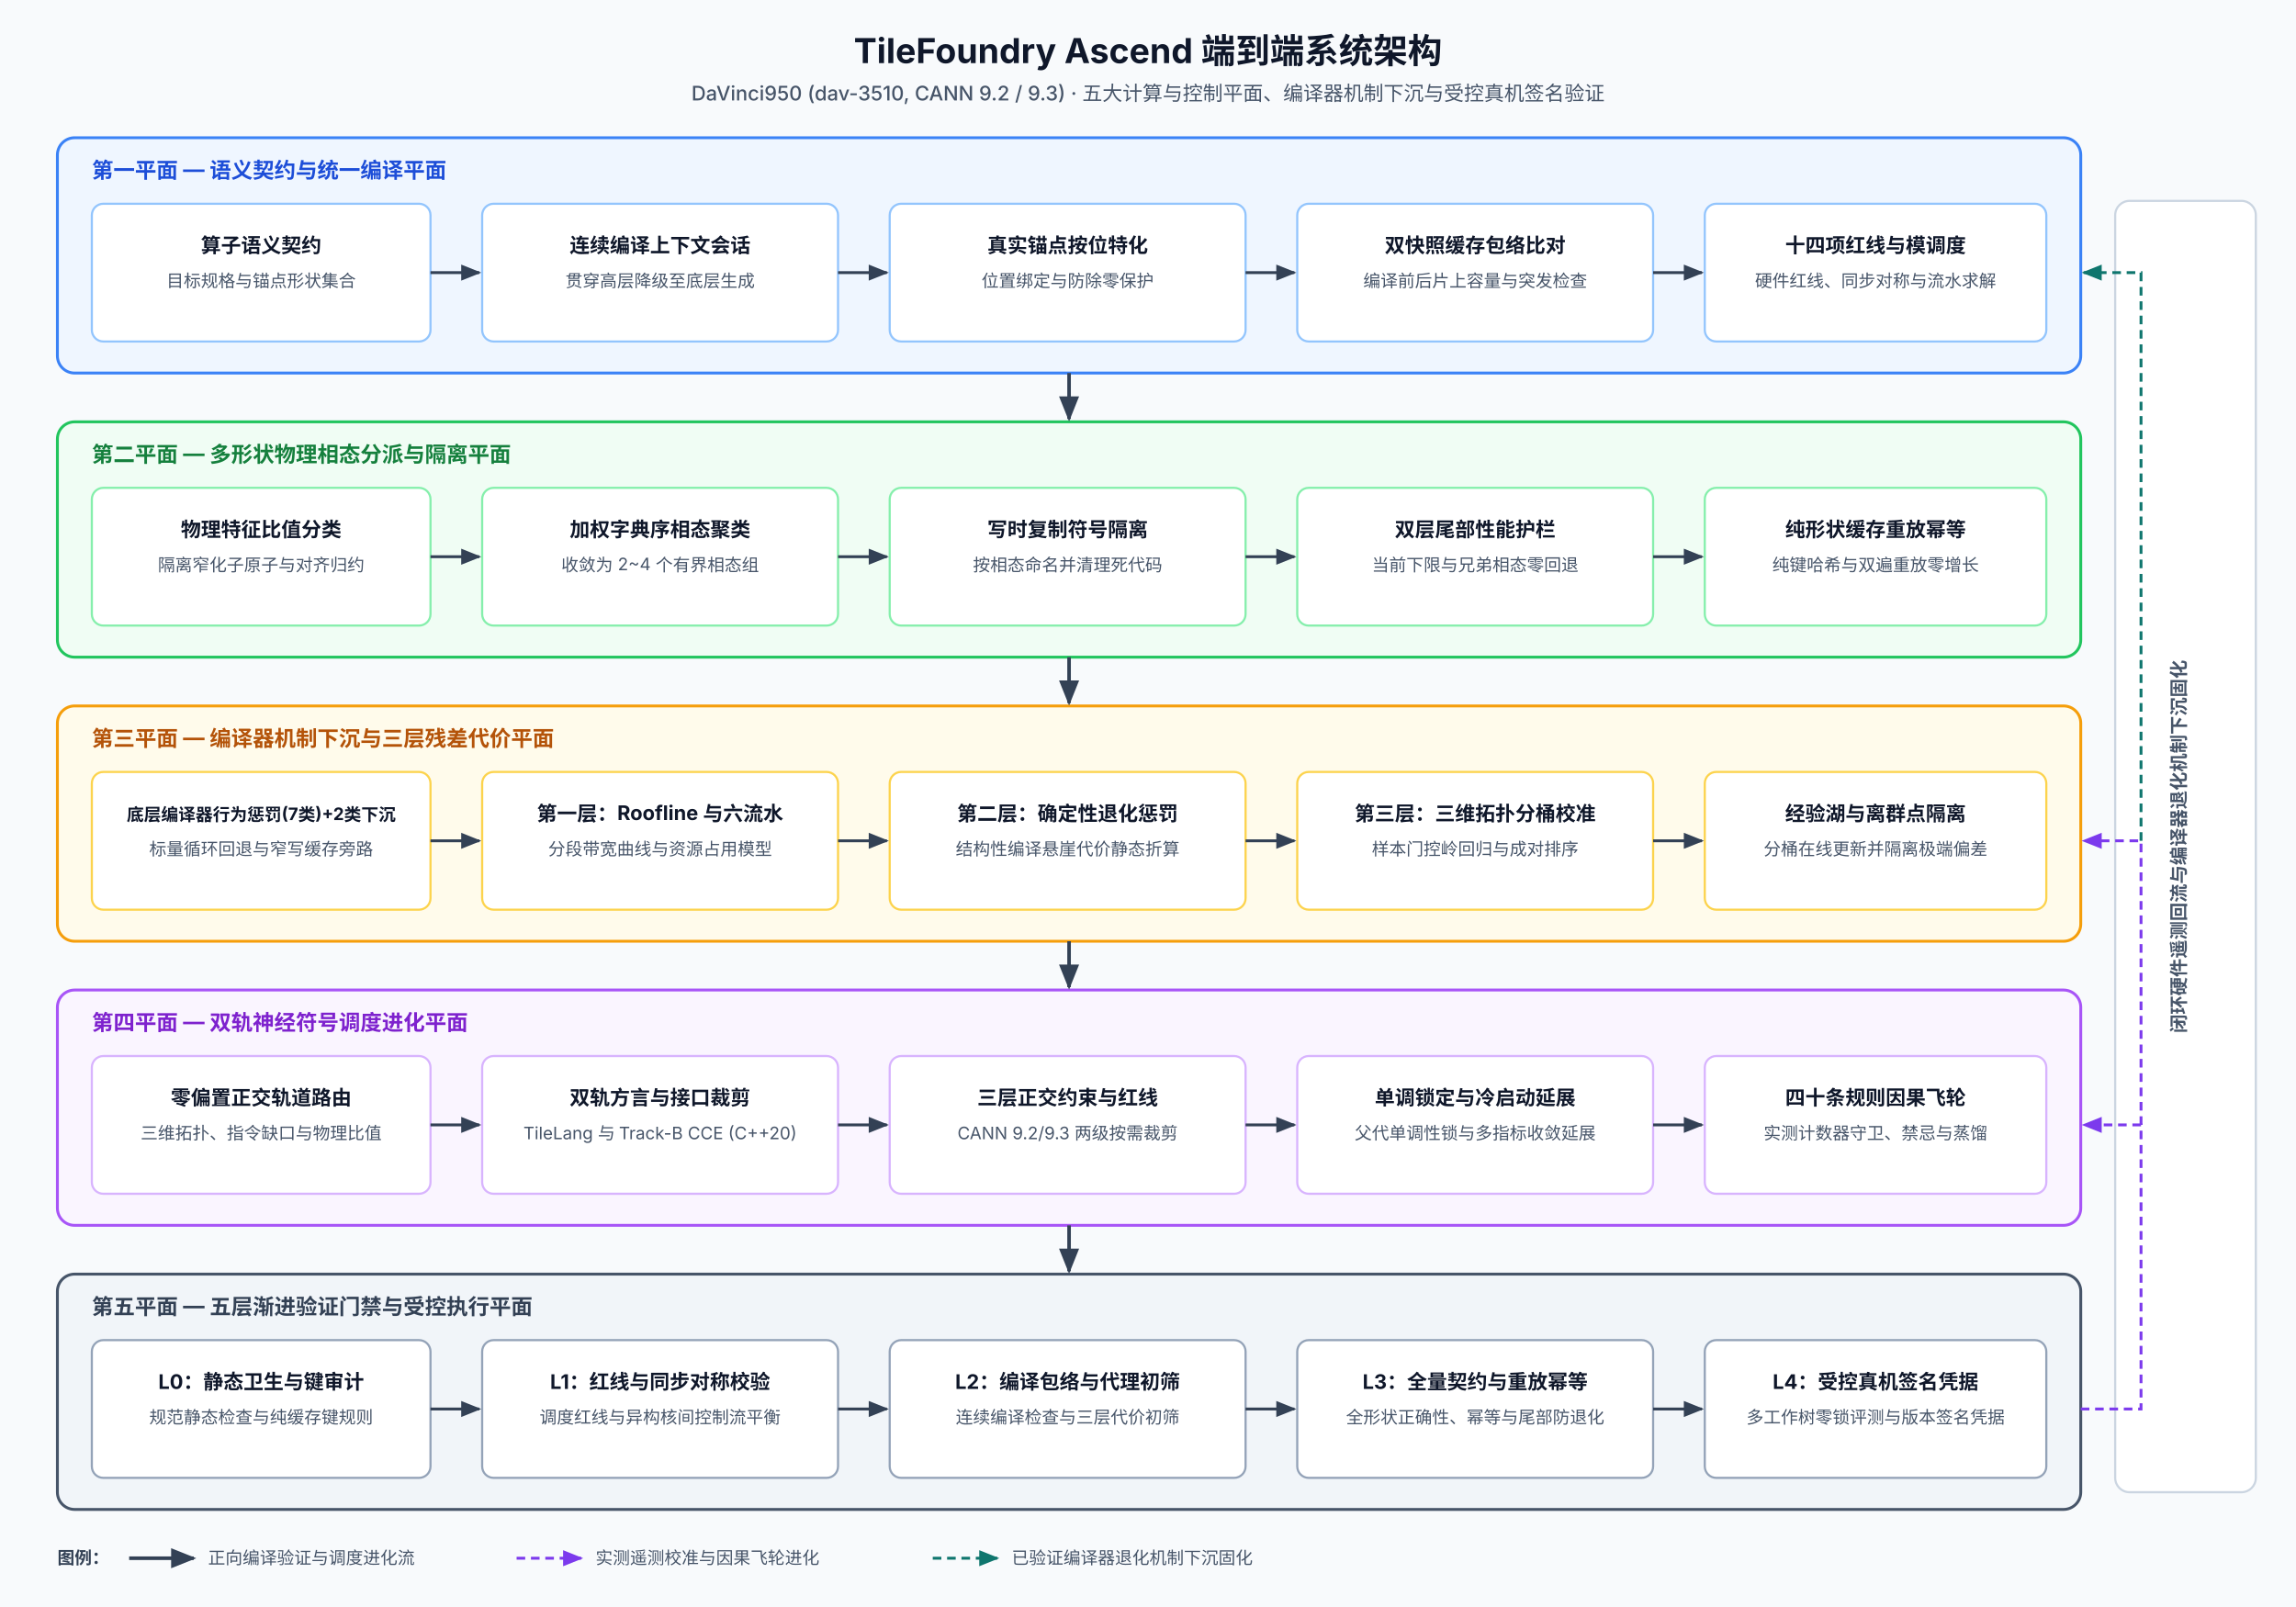
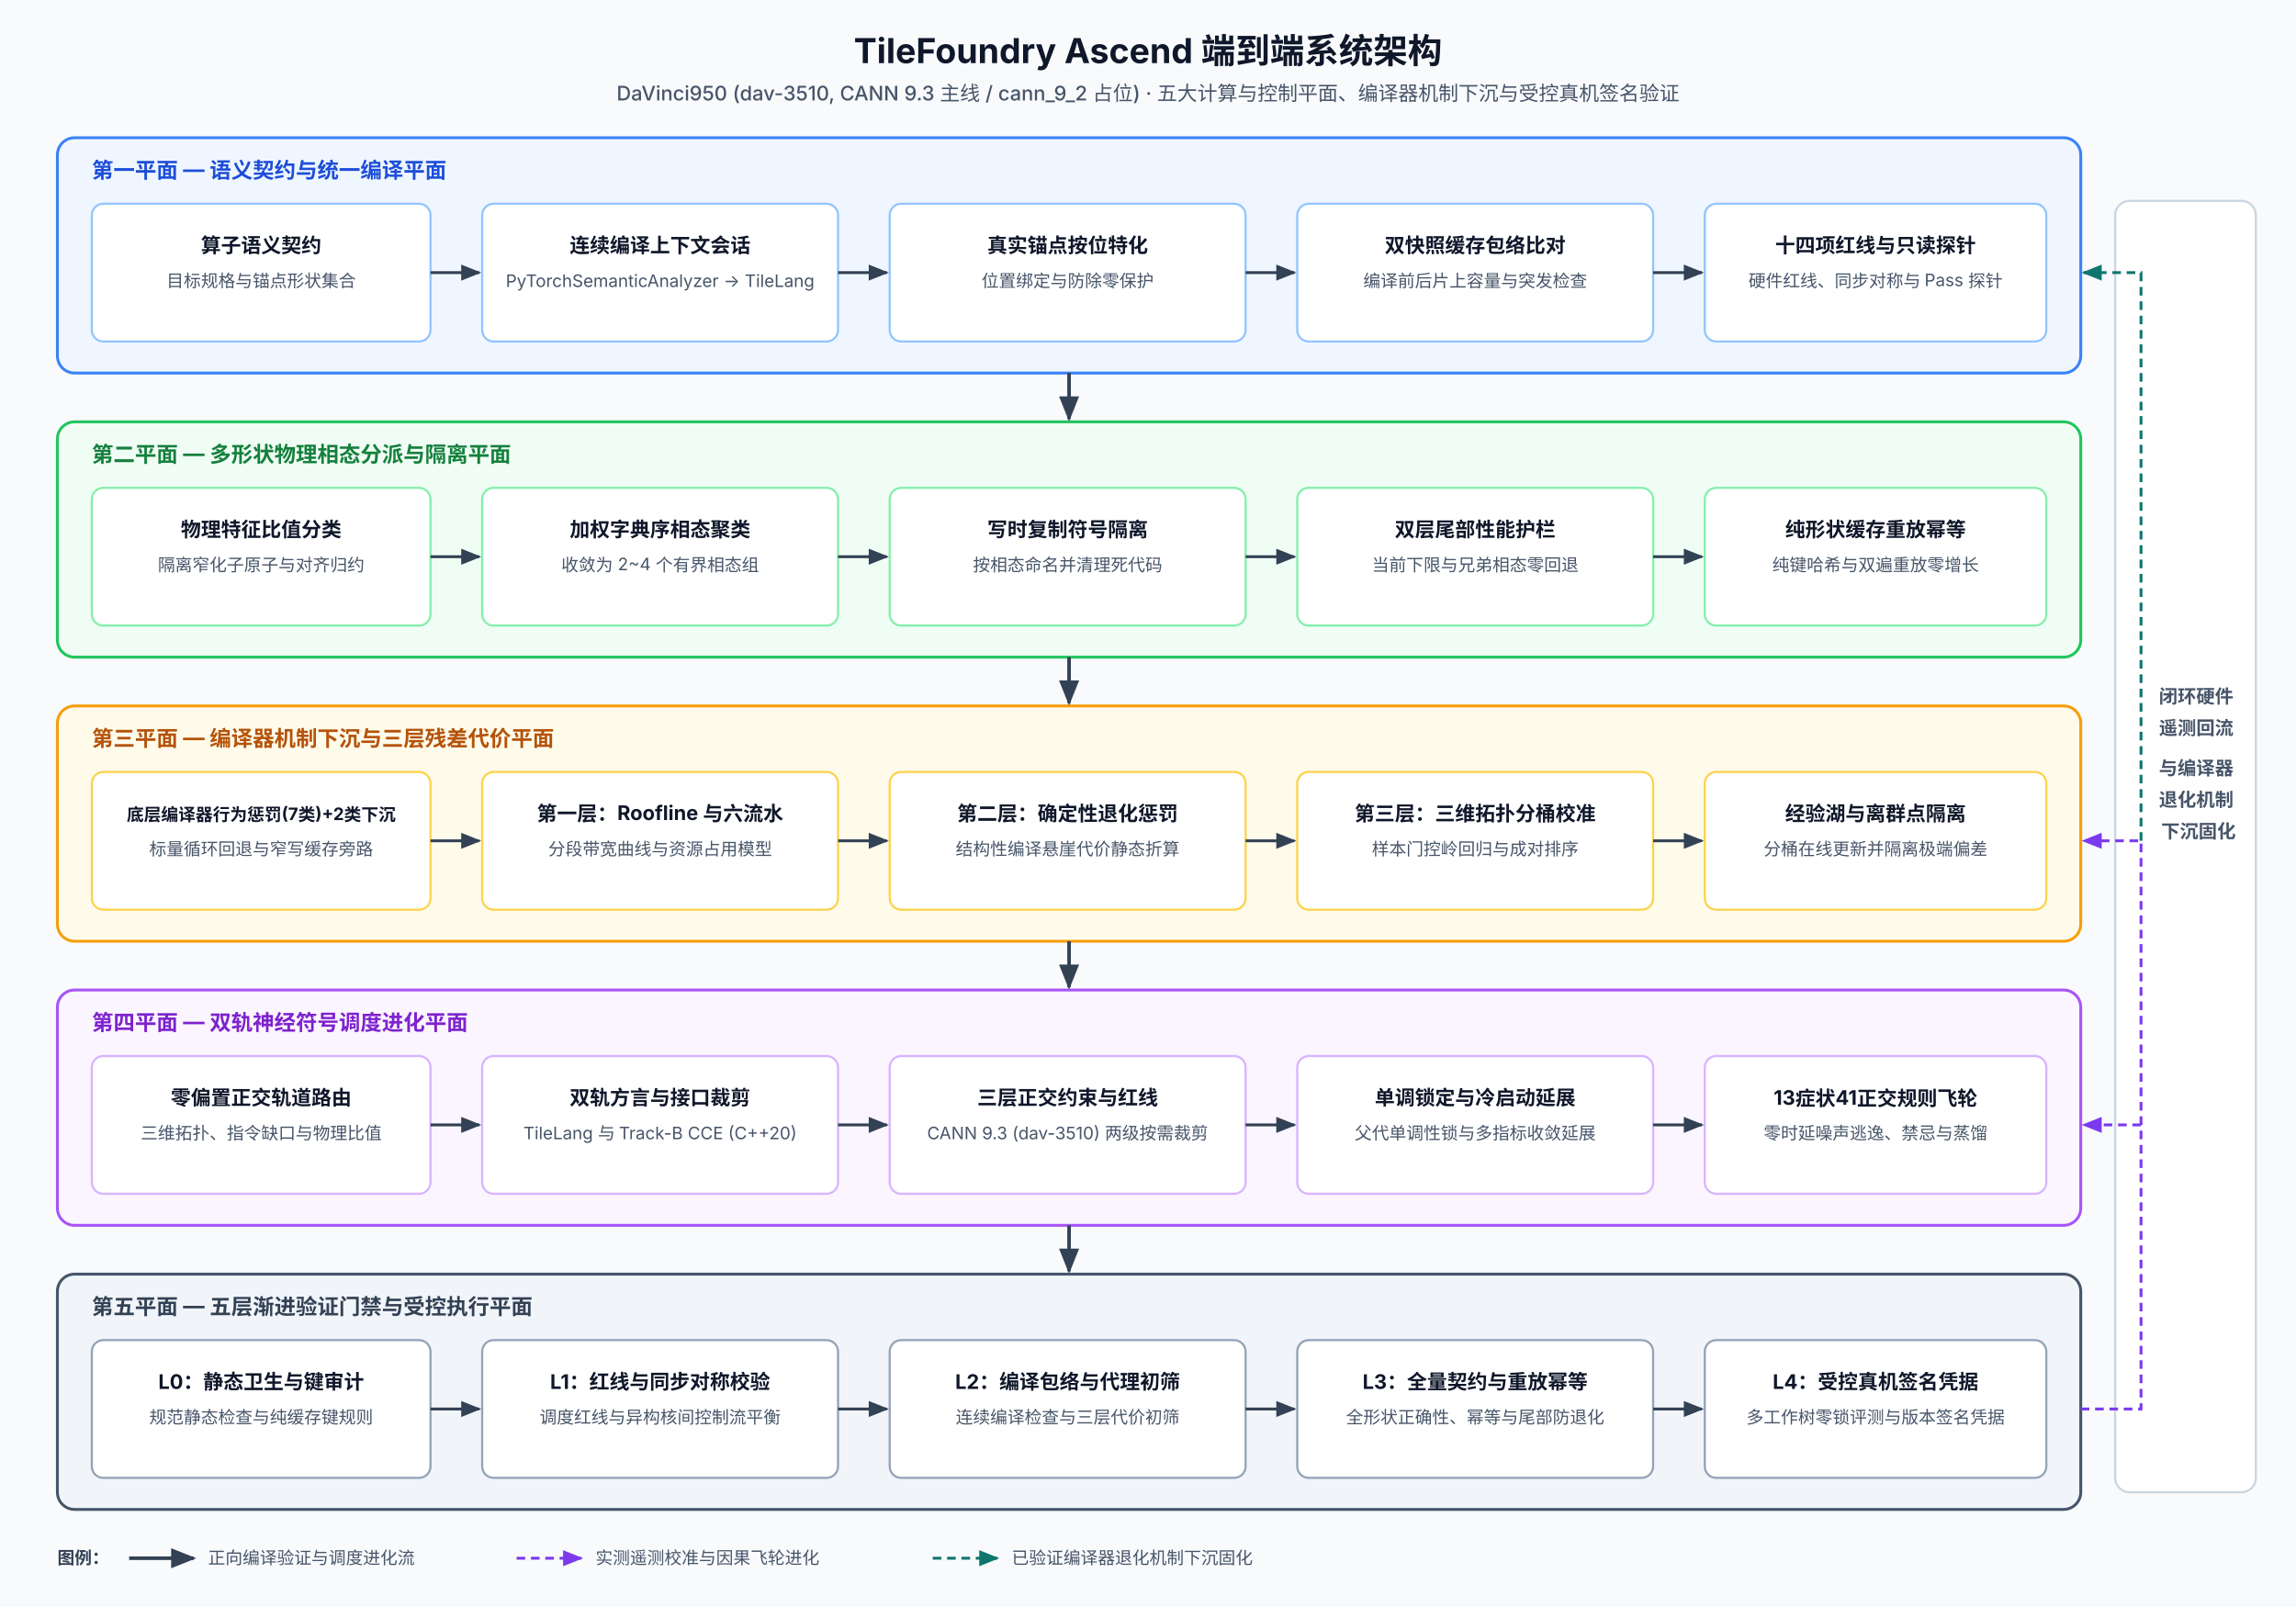
<svg xmlns="http://www.w3.org/2000/svg" viewBox="0 0 1600 1120" width="1600" height="1120" font-family="Inter, PingFang SC, Noto Sans CJK SC, Microsoft YaHei, sans-serif">
  <defs>
    <marker id="arrow-solid" viewBox="0 0 10 10" refX="9" refY="5" markerWidth="7" markerHeight="7" orient="auto-start-reverse">
      <path d="M 0 1 L 10 5 L 0 9 z" fill="#334155" />
    </marker>
    <marker id="arrow-feedback" viewBox="0 0 10 10" refX="9" refY="5" markerWidth="7" markerHeight="7" orient="auto-start-reverse">
      <path d="M 0 1 L 10 5 L 0 9 z" fill="#7C3AED" />
    </marker>
    <marker id="arrow-teal" viewBox="0 0 10 10" refX="9" refY="5" markerWidth="7" markerHeight="7" orient="auto-start-reverse">
      <path d="M 0 1 L 10 5 L 0 9 z" fill="#0F766E" />
    </marker>
  </defs>
  <rect x="0" y="0" width="1600" height="1120" fill="#F8FAFC" />
  <text x="800" y="44" text-anchor="middle" font-size="24" font-weight="700" fill="#0F172A">TileFoundry Ascend 端到端系统架构</text>
-   <text x="800" y="70" text-anchor="middle" font-size="14" font-weight="500" fill="#475569">DaVinci950 (dav-3510, CANN 9.2 / 9.3) · 五大计算与控制平面、编译器机制下沉与受控真机签名验证</text>
+   <text x="800" y="70" text-anchor="middle" font-size="14" font-weight="500" fill="#475569">DaVinci950 (dav-3510, CANN 9.3 主线 / cann_9_2 占位) · 五大计算与控制平面、编译器机制下沉与受控真机签名验证</text>
  <rect x="40" y="96" width="1410" height="164" rx="12" fill="#EFF6FF" stroke="#3B82F6" stroke-width="2" />
  <text x="64" y="124" font-size="15" font-weight="700" fill="#1D4ED8">第一平面 — 语义契约与统一编译平面</text>
  <rect x="64" y="142" width="236" height="96" rx="8" fill="#FFFFFF" stroke="#93C5FD" stroke-width="1.5" />
  <text x="182" y="176" text-anchor="middle" font-size="14" font-weight="700" fill="#0F172A">算子语义契约</text>
  <text x="182" y="200" text-anchor="middle" font-size="12" fill="#475569">目标规格与锚点形状集合</text>
  <rect x="336" y="142" width="248" height="96" rx="8" fill="#FFFFFF" stroke="#93C5FD" stroke-width="1.5" />
  <text x="460" y="176" text-anchor="middle" font-size="14" font-weight="700" fill="#0F172A">连续编译上下文会话</text>
-   <text x="460" y="200" text-anchor="middle" font-size="12" fill="#475569">贯穿高层降级至底层生成</text>
+   <text x="460" y="200" text-anchor="middle" font-size="12" fill="#475569">PyTorchSemanticAnalyzer -&gt; TileLang</text>
  <rect x="620" y="142" width="248" height="96" rx="8" fill="#FFFFFF" stroke="#93C5FD" stroke-width="1.5" />
  <text x="744" y="176" text-anchor="middle" font-size="14" font-weight="700" fill="#0F172A">真实锚点按位特化</text>
  <text x="744" y="200" text-anchor="middle" font-size="12" fill="#475569">位置绑定与防除零保护</text>
  <rect x="904" y="142" width="248" height="96" rx="8" fill="#FFFFFF" stroke="#93C5FD" stroke-width="1.5" />
  <text x="1028" y="176" text-anchor="middle" font-size="14" font-weight="700" fill="#0F172A">双快照缓存包络比对</text>
  <text x="1028" y="200" text-anchor="middle" font-size="12" fill="#475569">编译前后片上容量与突发检查</text>
  <rect x="1188" y="142" width="238" height="96" rx="8" fill="#FFFFFF" stroke="#93C5FD" stroke-width="1.5" />
-   <text x="1307" y="176" text-anchor="middle" font-size="14" font-weight="700" fill="#0F172A">十四项红线与模调度</text>
-   <text x="1307" y="200" text-anchor="middle" font-size="12" fill="#475569">硬件红线、同步对称与流水求解</text>
+   <text x="1307" y="176" text-anchor="middle" font-size="14" font-weight="700" fill="#0F172A">十四项红线与只读探针</text>
+   <text x="1307" y="200" text-anchor="middle" font-size="12" fill="#475569">硬件红线、同步对称与 Pass 探针</text>
  <path d="M 300 190 L 334 190" stroke="#334155" stroke-width="2" fill="none" marker-end="url(#arrow-solid)" />
  <path d="M 584 190 L 618 190" stroke="#334155" stroke-width="2" fill="none" marker-end="url(#arrow-solid)" />
  <path d="M 868 190 L 902 190" stroke="#334155" stroke-width="2" fill="none" marker-end="url(#arrow-solid)" />
  <path d="M 1152 190 L 1186 190" stroke="#334155" stroke-width="2" fill="none" marker-end="url(#arrow-solid)" />
  <rect x="40" y="294" width="1410" height="164" rx="12" fill="#F0FDF4" stroke="#22C55E" stroke-width="2" />
  <text x="64" y="322" font-size="15" font-weight="700" fill="#15803D">第二平面 — 多形状物理相态分派与隔离平面</text>
  <rect x="64" y="340" width="236" height="96" rx="8" fill="#FFFFFF" stroke="#86EFAC" stroke-width="1.5" />
  <text x="182" y="374" text-anchor="middle" font-size="14" font-weight="700" fill="#0F172A">物理特征比值分类</text>
  <text x="182" y="398" text-anchor="middle" font-size="12" fill="#475569">隔离窄化子原子与对齐归约</text>
  <rect x="336" y="340" width="248" height="96" rx="8" fill="#FFFFFF" stroke="#86EFAC" stroke-width="1.5" />
  <text x="460" y="374" text-anchor="middle" font-size="14" font-weight="700" fill="#0F172A">加权字典序相态聚类</text>
  <text x="460" y="398" text-anchor="middle" font-size="12" fill="#475569">收敛为 2~4 个有界相态组</text>
  <rect x="620" y="340" width="248" height="96" rx="8" fill="#FFFFFF" stroke="#86EFAC" stroke-width="1.5" />
  <text x="744" y="374" text-anchor="middle" font-size="14" font-weight="700" fill="#0F172A">写时复制符号隔离</text>
  <text x="744" y="398" text-anchor="middle" font-size="12" fill="#475569">按相态命名并清理死代码</text>
  <rect x="904" y="340" width="248" height="96" rx="8" fill="#FFFFFF" stroke="#86EFAC" stroke-width="1.5" />
  <text x="1028" y="374" text-anchor="middle" font-size="14" font-weight="700" fill="#0F172A">双层尾部性能护栏</text>
  <text x="1028" y="398" text-anchor="middle" font-size="12" fill="#475569">当前下限与兄弟相态零回退</text>
  <rect x="1188" y="340" width="238" height="96" rx="8" fill="#FFFFFF" stroke="#86EFAC" stroke-width="1.5" />
  <text x="1307" y="374" text-anchor="middle" font-size="14" font-weight="700" fill="#0F172A">纯形状缓存重放幂等</text>
  <text x="1307" y="398" text-anchor="middle" font-size="12" fill="#475569">纯键哈希与双遍重放零增长</text>
  <path d="M 300 388 L 334 388" stroke="#334155" stroke-width="2" fill="none" marker-end="url(#arrow-solid)" />
  <path d="M 584 388 L 618 388" stroke="#334155" stroke-width="2" fill="none" marker-end="url(#arrow-solid)" />
  <path d="M 868 388 L 902 388" stroke="#334155" stroke-width="2" fill="none" marker-end="url(#arrow-solid)" />
  <path d="M 1152 388 L 1186 388" stroke="#334155" stroke-width="2" fill="none" marker-end="url(#arrow-solid)" />
  <rect x="40" y="492" width="1410" height="164" rx="12" fill="#FFFBEB" stroke="#F59E0B" stroke-width="2" />
  <text x="64" y="520" font-size="15" font-weight="700" fill="#B45309">第三平面 — 编译器机制下沉与三层残差代价平面</text>
  <rect x="64" y="538" width="236" height="96" rx="8" fill="#FFFFFF" stroke="#FCD34D" stroke-width="1.5" />
  <text x="182" y="572" text-anchor="middle" font-size="12" font-weight="700" fill="#0F172A">底层编译器行为惩罚(7类)+2类下沉</text>
  <text x="182" y="596" text-anchor="middle" font-size="12" fill="#475569">标量循环回退与窄写缓存旁路</text>
  <rect x="336" y="538" width="248" height="96" rx="8" fill="#FFFFFF" stroke="#FCD34D" stroke-width="1.5" />
  <text x="460" y="572" text-anchor="middle" font-size="14" font-weight="700" fill="#0F172A">第一层：Roofline 与六流水</text>
  <text x="460" y="596" text-anchor="middle" font-size="12" fill="#475569">分段带宽曲线与资源占用模型</text>
  <rect x="620" y="538" width="248" height="96" rx="8" fill="#FFFFFF" stroke="#FCD34D" stroke-width="1.5" />
  <text x="744" y="572" text-anchor="middle" font-size="14" font-weight="700" fill="#0F172A">第二层：确定性退化惩罚</text>
  <text x="744" y="596" text-anchor="middle" font-size="12" fill="#475569">结构性编译悬崖代价静态折算</text>
  <rect x="904" y="538" width="248" height="96" rx="8" fill="#FFFFFF" stroke="#FCD34D" stroke-width="1.5" />
  <text x="1028" y="572" text-anchor="middle" font-size="14" font-weight="700" fill="#0F172A">第三层：三维拓扑分桶校准</text>
  <text x="1028" y="596" text-anchor="middle" font-size="12" fill="#475569">样本门控岭回归与成对排序</text>
  <rect x="1188" y="538" width="238" height="96" rx="8" fill="#FFFFFF" stroke="#FCD34D" stroke-width="1.5" />
  <text x="1307" y="572" text-anchor="middle" font-size="14" font-weight="700" fill="#0F172A">经验湖与离群点隔离</text>
  <text x="1307" y="596" text-anchor="middle" font-size="12" fill="#475569">分桶在线更新并隔离极端偏差</text>
  <path d="M 300 586 L 334 586" stroke="#334155" stroke-width="2" fill="none" marker-end="url(#arrow-solid)" />
  <path d="M 584 586 L 618 586" stroke="#334155" stroke-width="2" fill="none" marker-end="url(#arrow-solid)" />
  <path d="M 868 586 L 902 586" stroke="#334155" stroke-width="2" fill="none" marker-end="url(#arrow-solid)" />
  <path d="M 1152 586 L 1186 586" stroke="#334155" stroke-width="2" fill="none" marker-end="url(#arrow-solid)" />
  <rect x="40" y="690" width="1410" height="164" rx="12" fill="#FAF5FF" stroke="#A855F7" stroke-width="2" />
  <text x="64" y="718" font-size="15" font-weight="700" fill="#7E22CE">第四平面 — 双轨神经符号调度进化平面</text>
  <rect x="64" y="736" width="236" height="96" rx="8" fill="#FFFFFF" stroke="#D8B4FE" stroke-width="1.5" />
  <text x="182" y="770" text-anchor="middle" font-size="14" font-weight="700" fill="#0F172A">零偏置正交轨道路由</text>
  <text x="182" y="794" text-anchor="middle" font-size="12" fill="#475569">三维拓扑、指令缺口与物理比值</text>
  <rect x="336" y="736" width="248" height="96" rx="8" fill="#FFFFFF" stroke="#D8B4FE" stroke-width="1.5" />
  <text x="460" y="770" text-anchor="middle" font-size="14" font-weight="700" fill="#0F172A">双轨方言与接口裁剪</text>
  <text x="460" y="794" text-anchor="middle" font-size="12" fill="#475569">TileLang 与 Track-B CCE (C++20)</text>
  <rect x="620" y="736" width="248" height="96" rx="8" fill="#FFFFFF" stroke="#D8B4FE" stroke-width="1.5" />
  <text x="744" y="770" text-anchor="middle" font-size="14" font-weight="700" fill="#0F172A">三层正交约束与红线</text>
-   <text x="744" y="794" text-anchor="middle" font-size="12" fill="#475569">CANN 9.2/9.3 两级按需裁剪</text>
+   <text x="744" y="794" text-anchor="middle" font-size="12" fill="#475569">CANN 9.3 (dav-3510) 两级按需裁剪</text>
  <rect x="904" y="736" width="248" height="96" rx="8" fill="#FFFFFF" stroke="#D8B4FE" stroke-width="1.5" />
  <text x="1028" y="770" text-anchor="middle" font-size="14" font-weight="700" fill="#0F172A">单调锁定与冷启动延展</text>
  <text x="1028" y="794" text-anchor="middle" font-size="12" fill="#475569">父代单调性锁与多指标收敛延展</text>
  <rect x="1188" y="736" width="238" height="96" rx="8" fill="#FFFFFF" stroke="#D8B4FE" stroke-width="1.5" />
-   <text x="1307" y="770" text-anchor="middle" font-size="14" font-weight="700" fill="#0F172A">四十条规则因果飞轮</text>
-   <text x="1307" y="794" text-anchor="middle" font-size="12" fill="#475569">实测计数器守卫、禁忌与蒸馏</text>
+   <text x="1307" y="770" text-anchor="middle" font-size="14" font-weight="700" fill="#0F172A">13症状41正交规则飞轮</text>
+   <text x="1307" y="794" text-anchor="middle" font-size="12" fill="#475569">零时延噪声逃逸、禁忌与蒸馏</text>
  <path d="M 300 784 L 334 784" stroke="#334155" stroke-width="2" fill="none" marker-end="url(#arrow-solid)" />
  <path d="M 584 784 L 618 784" stroke="#334155" stroke-width="2" fill="none" marker-end="url(#arrow-solid)" />
  <path d="M 868 784 L 902 784" stroke="#334155" stroke-width="2" fill="none" marker-end="url(#arrow-solid)" />
  <path d="M 1152 784 L 1186 784" stroke="#334155" stroke-width="2" fill="none" marker-end="url(#arrow-solid)" />
  <rect x="40" y="888" width="1410" height="164" rx="12" fill="#F1F5F9" stroke="#475569" stroke-width="2" />
  <text x="64" y="916" font-size="15" font-weight="700" fill="#334155">第五平面 — 五层渐进验证门禁与受控执行平面</text>
  <rect x="64" y="934" width="236" height="96" rx="8" fill="#FFFFFF" stroke="#94A3B8" stroke-width="1.5" />
  <text x="182" y="968" text-anchor="middle" font-size="14" font-weight="700" fill="#0F172A">L0：静态卫生与键审计</text>
  <text x="182" y="992" text-anchor="middle" font-size="12" fill="#475569">规范静态检查与纯缓存键规则</text>
  <rect x="336" y="934" width="248" height="96" rx="8" fill="#FFFFFF" stroke="#94A3B8" stroke-width="1.5" />
  <text x="460" y="968" text-anchor="middle" font-size="14" font-weight="700" fill="#0F172A">L1：红线与同步对称校验</text>
  <text x="460" y="992" text-anchor="middle" font-size="12" fill="#475569">调度红线与异构核间控制流平衡</text>
  <rect x="620" y="934" width="248" height="96" rx="8" fill="#FFFFFF" stroke="#94A3B8" stroke-width="1.5" />
  <text x="744" y="968" text-anchor="middle" font-size="14" font-weight="700" fill="#0F172A">L2：编译包络与代理初筛</text>
  <text x="744" y="992" text-anchor="middle" font-size="12" fill="#475569">连续编译检查与三层代价初筛</text>
  <rect x="904" y="934" width="248" height="96" rx="8" fill="#FFFFFF" stroke="#94A3B8" stroke-width="1.5" />
  <text x="1028" y="968" text-anchor="middle" font-size="14" font-weight="700" fill="#0F172A">L3：全量契约与重放幂等</text>
  <text x="1028" y="992" text-anchor="middle" font-size="12" fill="#475569">全形状正确性、幂等与尾部防退化</text>
  <rect x="1188" y="934" width="238" height="96" rx="8" fill="#FFFFFF" stroke="#94A3B8" stroke-width="1.5" />
  <text x="1307" y="968" text-anchor="middle" font-size="14" font-weight="700" fill="#0F172A">L4：受控真机签名凭据</text>
  <text x="1307" y="992" text-anchor="middle" font-size="12" fill="#475569">多工作树零锁评测与版本签名凭据</text>
  <path d="M 300 982 L 334 982" stroke="#334155" stroke-width="2" fill="none" marker-end="url(#arrow-solid)" />
  <path d="M 584 982 L 618 982" stroke="#334155" stroke-width="2" fill="none" marker-end="url(#arrow-solid)" />
  <path d="M 868 982 L 902 982" stroke="#334155" stroke-width="2" fill="none" marker-end="url(#arrow-solid)" />
  <path d="M 1152 982 L 1186 982" stroke="#334155" stroke-width="2" fill="none" marker-end="url(#arrow-solid)" />
  <path d="M 745 260 L 745 292" stroke="#334155" stroke-width="2.5" fill="none" marker-end="url(#arrow-solid)" />
  <path d="M 745 458 L 745 490" stroke="#334155" stroke-width="2.5" fill="none" marker-end="url(#arrow-solid)" />
  <path d="M 745 656 L 745 688" stroke="#334155" stroke-width="2.5" fill="none" marker-end="url(#arrow-solid)" />
  <path d="M 745 854 L 745 886" stroke="#334155" stroke-width="2.5" fill="none" marker-end="url(#arrow-solid)" />
  <rect x="1474" y="140" width="98" height="900" rx="10" fill="#FFFFFF" stroke="#CBD5E1" stroke-width="1.5" />
-   <text x="1523" y="590" text-anchor="middle" font-size="13" font-weight="700" fill="#475569" transform="rotate(-90 1523 590)">闭环硬件遥测回流与编译器退化机制下沉固化</text>
+   <text x="1532" y="490" text-anchor="middle" font-size="13" font-weight="700" fill="#475569">
+     <tspan x="1532" dy="0">闭环硬件</tspan>
+     <tspan x="1532" dy="22">遥测回流</tspan>
+     <tspan x="1532" dy="28">与编译器</tspan>
+     <tspan x="1532" dy="22">退化机制</tspan>
+     <tspan x="1532" dy="22">下沉固化</tspan>
+   </text>
  <path d="M 1450 982 L 1492 982 L 1492 784 L 1452 784" stroke="#7C3AED" stroke-width="2" stroke-dasharray="6,4" fill="none" marker-end="url(#arrow-feedback)" />
  <path d="M 1492 784 L 1492 586 L 1452 586" stroke="#7C3AED" stroke-width="2" stroke-dasharray="6,4" fill="none" marker-end="url(#arrow-feedback)" />
  <path d="M 1492 586 L 1492 190 L 1452 190" stroke="#0F766E" stroke-width="2" stroke-dasharray="6,4" fill="none" marker-end="url(#arrow-teal)" />
  <text x="40" y="1090" font-size="12" font-weight="600" fill="#334155">图例：</text>
  <line x1="90" y1="1086" x2="135" y2="1086" stroke="#334155" stroke-width="2.5" marker-end="url(#arrow-solid)" />
  <text x="145" y="1090" font-size="12" fill="#475569">正向编译验证与调度进化流</text>
  <line x1="360" y1="1086" x2="405" y2="1086" stroke="#7C3AED" stroke-width="2" stroke-dasharray="6,4" marker-end="url(#arrow-feedback)" />
  <text x="415" y="1090" font-size="12" fill="#475569">实测遥测校准与因果飞轮进化</text>
  <line x1="650" y1="1086" x2="695" y2="1086" stroke="#0F766E" stroke-width="2" stroke-dasharray="6,4" marker-end="url(#arrow-teal)" />
  <text x="705" y="1090" font-size="12" fill="#475569">已验证编译器退化机制下沉固化</text>
</svg>
